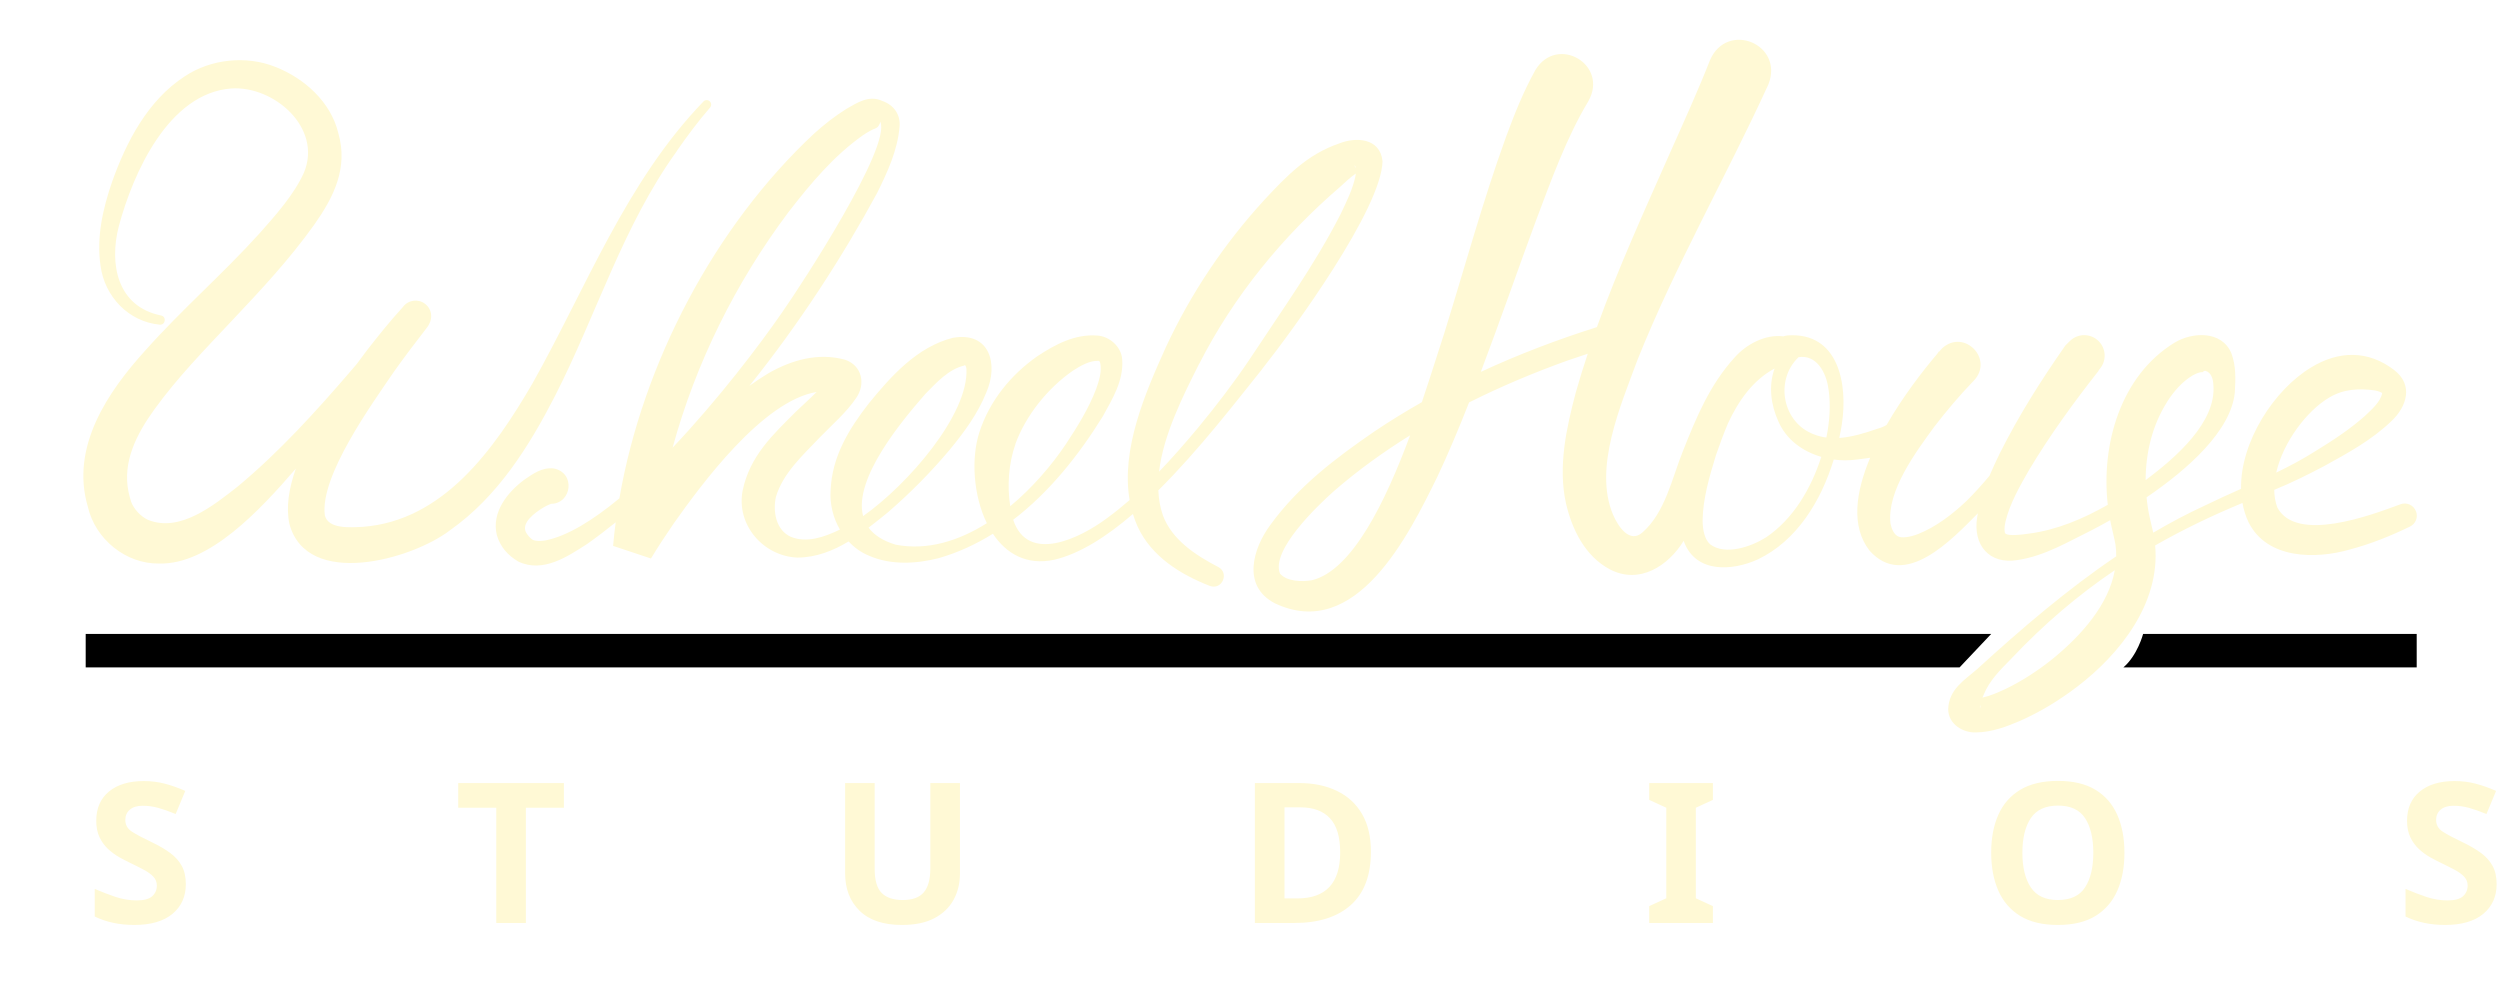
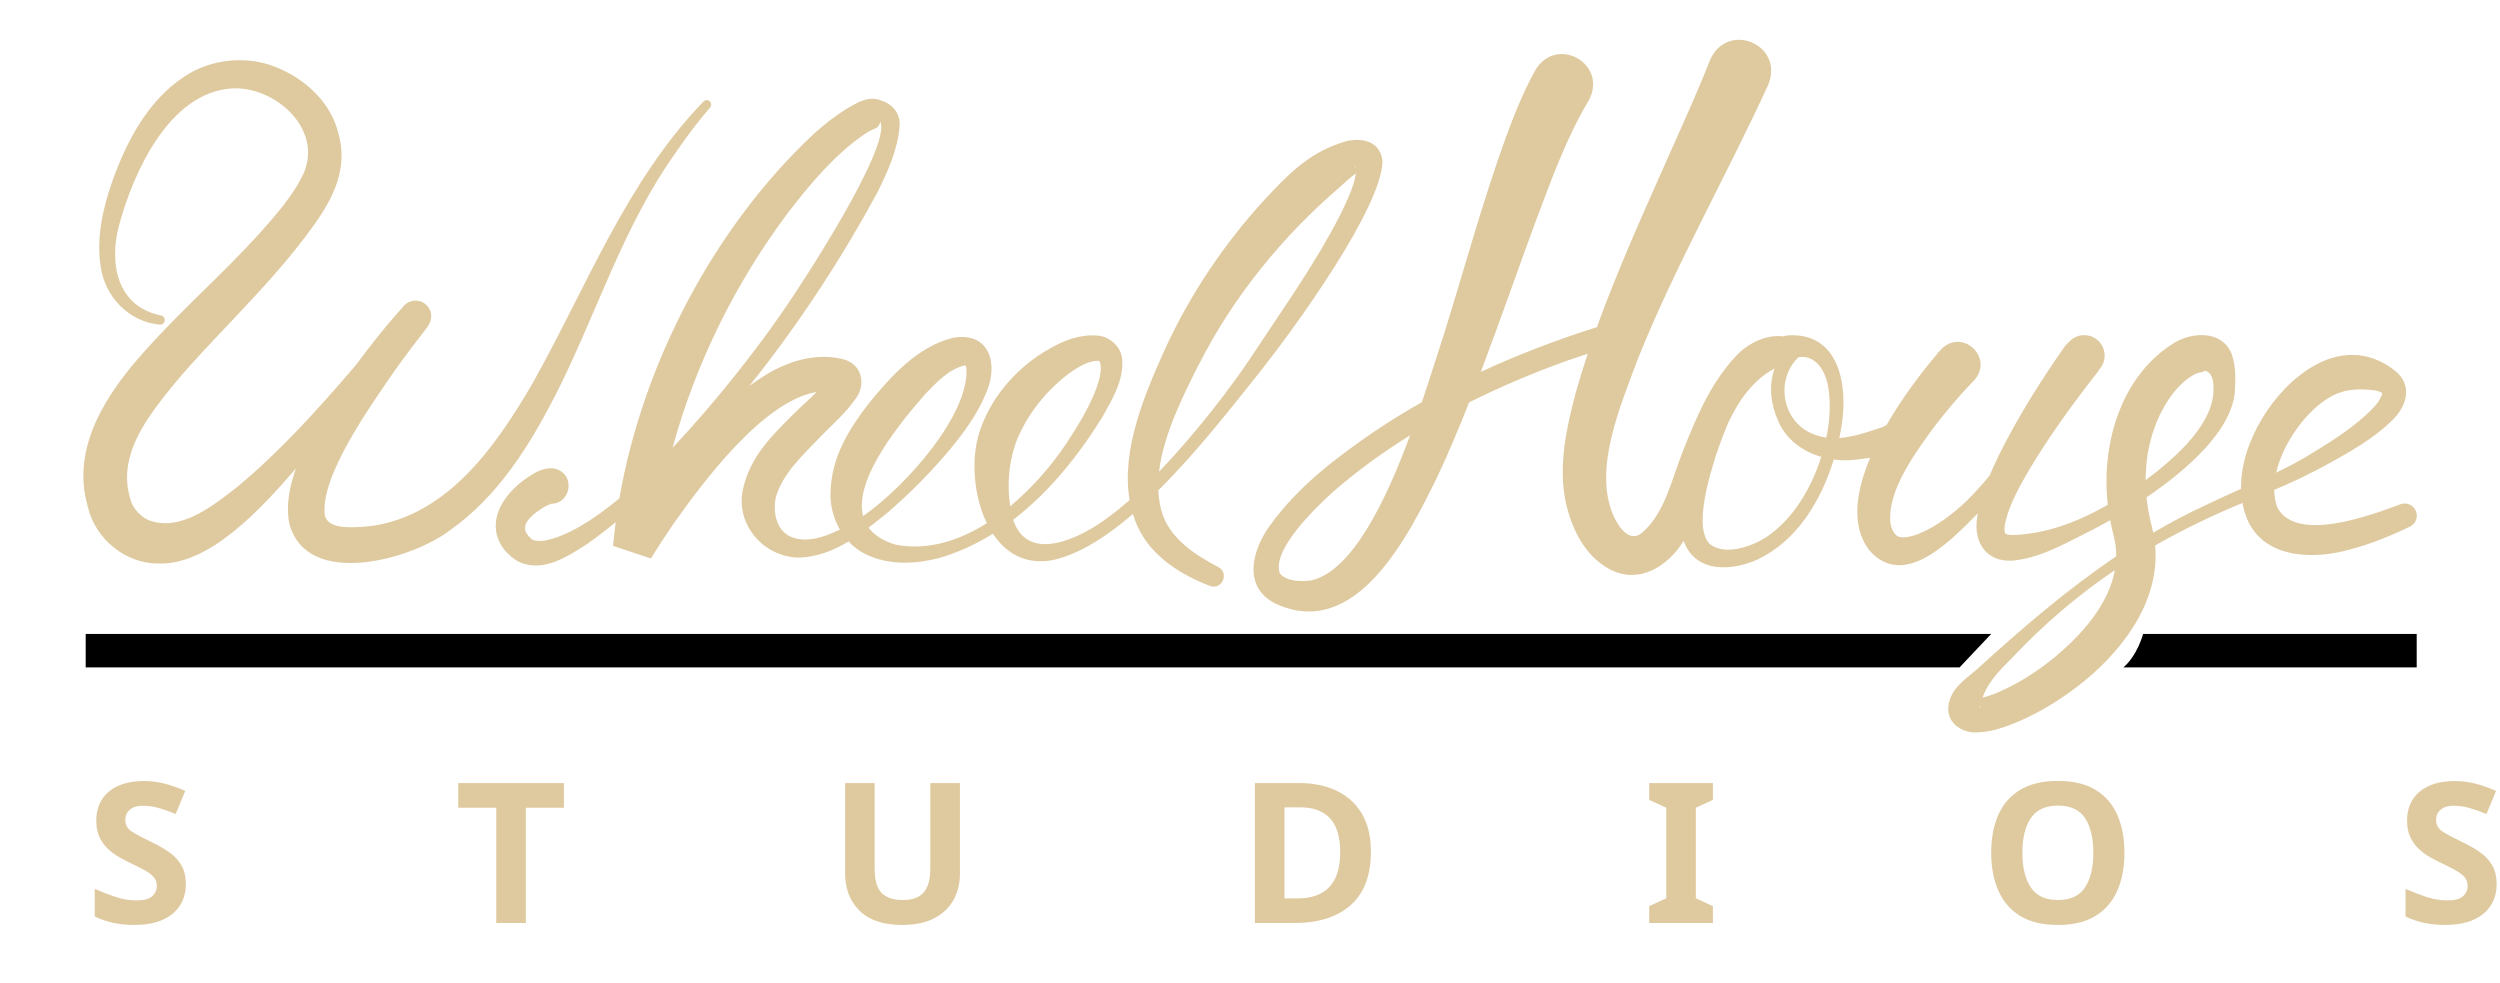
<svg xmlns="http://www.w3.org/2000/svg" id="Layer_1" data-name="Layer 1" width="201" height="79" viewBox="0 0 459.11 193.33">
  <defs>
    <style>
      .cls-1 {
        stroke-width: 0px;
      }

      .cls-2 {
        font-family: CenturyGothic-Bold, 'Century Gothic';
        font-size: 38.56px;
        font-weight: 700;
        letter-spacing: 1.33em;
      }
    </style>
  </defs>
  <text class="cls-2" transform="translate(.47 181.6)">
-     <tspan x="0" y="0" fill="#fff9d5">STUDIOS</tspan>
+     <tspan x="0" y="0" fill="#DFCAA0">STUDIOS</tspan>
  </text>
  <g>
    <polygon class="cls-1" points=".47 124.73 .47 131.31 369.17 131.31 375.39 124.73 .47 124.73" />
    <path class="cls-1" d="m405.28,124.73s-1.11,4.24-3.89,6.59h57.72v-6.59h-53.83Z" />
  </g>
  <g>
    <g>
-       <path class="cls-1" d="m116.8,29.67c2.04-2.94,4.2-5.84,6.52-8.51.31-.36.28-.9-.06-1.22-.36-.34-.92-.32-1.25.04-15.24,15.8-23.08,36.72-33.65,55.49-7.46,12.83-17.47,27-33.39,28.19-2.42.11-6.8.49-7.45-2.28-1-7.69,9.24-21.85,13.68-28.36,2.05-2.87,4.21-5.73,6.35-8.48,1.22-1.47,1.27-3.54-.32-4.77-1.36-1.03-3.3-.76-4.33.61-.03.04-.06.07-.09.11h0c-2.51,2.76-4.78,5.58-7.04,8.49-.6.8-1.25,1.67-1.93,2.59-.38.45-.76.89-1.14,1.34-6.91,8.04-14.15,16.02-22.25,22.76-4.84,3.81-11.47,9.15-17.71,6.62-1.45-.66-2.81-2.14-3.34-3.59-.19-.58-.38-1.36-.51-1.95-1.21-5.94,1.64-11.41,5.09-16.19,4.54-6.3,10.01-11.88,15.42-17.63,5.6-5.93,11.24-11.99,16.03-18.71,3.82-5.4,6.73-11.16,4.74-18.05-1.48-6.12-6.68-10.77-12.36-13-5.74-2.31-12.72-1.56-17.84,1.84-7.32,4.75-11.52,12.95-14.3,20.75-1.82,5.29-3.12,10.92-2.27,16.59.81,5.98,5.49,10.95,11.63,11.53,1.14.1,1.41-1.58.26-1.81-8.57-1.73-10.25-10.05-8.3-17.57,2.83-10.56,9.83-26.15,22.1-27.09,8.45-.58,17.98,7.77,14.33,16.54-1.91,4.28-5.52,8.33-8.74,11.96-7.17,7.94-15.25,14.93-22.45,23.01-7.32,8.07-14.82,18.95-11.34,30.77,1.45,6.4,7.5,11.29,14.02,11.19,9.85.26,19.8-10.45,26.91-18.68-1.36,3.85-1.97,7.59-1.27,10.87,3.44,12.85,24.12,7.02,31.63,1.24,9.36-6.6,15.52-16.46,20.64-26.42,8.2-16.08,13.36-33.48,23.99-48.2Z" fill="#fff9d5" />
+       <path class="cls-1" d="m116.8,29.67c2.04-2.94,4.2-5.84,6.52-8.51.31-.36.28-.9-.06-1.22-.36-.34-.92-.32-1.25.04-15.24,15.8-23.08,36.72-33.65,55.49-7.46,12.83-17.47,27-33.39,28.19-2.42.11-6.8.49-7.45-2.28-1-7.69,9.24-21.85,13.68-28.36,2.05-2.87,4.21-5.73,6.35-8.48,1.22-1.47,1.27-3.54-.32-4.77-1.36-1.03-3.3-.76-4.33.61-.03.04-.06.07-.09.11h0c-2.51,2.76-4.78,5.58-7.04,8.49-.6.8-1.25,1.67-1.93,2.59-.38.45-.76.89-1.14,1.34-6.91,8.04-14.15,16.02-22.25,22.76-4.84,3.81-11.47,9.15-17.71,6.62-1.45-.66-2.81-2.14-3.34-3.59-.19-.58-.38-1.36-.51-1.95-1.21-5.94,1.64-11.41,5.09-16.19,4.54-6.3,10.01-11.88,15.42-17.63,5.6-5.93,11.24-11.99,16.03-18.71,3.82-5.4,6.73-11.16,4.74-18.05-1.48-6.12-6.68-10.77-12.36-13-5.74-2.31-12.72-1.56-17.84,1.84-7.32,4.75-11.52,12.95-14.3,20.75-1.82,5.29-3.12,10.92-2.27,16.59.81,5.98,5.49,10.95,11.63,11.53,1.14.1,1.41-1.58.26-1.81-8.57-1.73-10.25-10.05-8.3-17.57,2.83-10.56,9.83-26.15,22.1-27.09,8.45-.58,17.98,7.77,14.33,16.54-1.91,4.28-5.52,8.33-8.74,11.96-7.17,7.94-15.25,14.93-22.45,23.01-7.32,8.07-14.82,18.95-11.34,30.77,1.45,6.4,7.5,11.29,14.02,11.19,9.85.26,19.8-10.45,26.91-18.68-1.36,3.85-1.97,7.59-1.27,10.87,3.44,12.85,24.12,7.02,31.63,1.24,9.36-6.6,15.52-16.46,20.64-26.42,8.2-16.08,13.36-33.48,23.99-48.2Z" fill="#DFCAA0" />
      <path class="cls-1" d="m92.05,99.1s.01,0,.02,0c0,0,0,0,0,0,0,0,0,0-.01,0Z" />
-       <path class="cls-1" d="m231.98,72.56c6.26-7.9,23.47-31.56,23.65-40.85-.47-4.59-5.26-4.79-8.51-3.49-6.32,2.15-10.38,6.45-14.65,11.01-7.96,8.67-14.55,18.48-19.5,29.15-3.98,8.82-8.83,19.97-7.1,30.01-1.44,1.25-2.92,2.45-4.47,3.58-5.23,3.9-15.55,9.03-18.44.3,7.14-5.45,12.95-12.78,17.64-20.36,1.88-3.44,4.11-6.99,3.81-11.18-.17-2.57-2.56-4.58-4.91-4.71-4.4-.33-8.3,1.77-11.77,4.06-5.23,3.66-9.42,8.78-11.42,14.97-1.66,5.12-1.2,12.43,1.47,17.89-5.52,3.48-11.69,5.43-17.94,4.23-2.57-.77-4.28-1.93-5.33-3.35,1.32-1,2.6-2.04,3.83-3.04,4.38-3.79,8.41-7.86,12.14-12.3,2.81-3.41,5.52-7.07,7.2-11.28,2.42-5.54.68-12.03-6.6-10.73-7.04,1.79-12.17,7.56-16.54,12.92-3.89,5-7.24,10.44-7.5,17.08-.19,2.63.47,5.39,1.83,7.73-3.1,1.48-6.52,2.7-9.66,1.42-2.99-1.35-3.54-5.05-2.94-7.84,1.41-4.74,5.35-8.25,8.79-11.87,2.29-2.36,5.1-4.77,7.01-7.61,1.89-2.69,1.18-6.39-2.19-7.52-5.32-1.46-10.54.07-15.06,2.65-1.3.78-2.55,1.61-3.76,2.49,9.81-12.21,18.38-25.49,25.14-37.97,2.02-4.09,4.03-8.41,4.41-13.08.19-2.27-1.1-4.22-3.41-5.01-2.64-1.24-5.05.43-7.05,1.56-2.37,1.47-4.41,3.12-6.36,4.86-19.5,18.2-33.69,45.05-38.31,71.77-5.2,4.31-10.26,7.45-14.59,8.29-.99.16-1.93.13-2.41-.11-.53-.26-1.06-.97-1.35-1.43-1.04-1.93,1.72-3.92,3.37-4.93.42-.25.86-.47,1.26-.63.11-.04.21-.08.3-.11-.13.02-.27.01-.6-.02.21.03.41.02.61.02.07-.02.14-.04.19-.05.06-.01.1-.02.06,0-.1.02-.17.04-.25.05,4.04-.06,4.85-6.12.48-6.96-2.29-.25-4.04,1.03-5.77,2.21-3.26,2.42-6.53,6.39-5.41,10.91.68,2.34,2.2,4.02,4.23,5.2,4.86,2.33,9.78-1.06,13.52-3.45,1.9-1.34,3.77-2.77,5.63-4.27-.2,1.55-.38,3.1-.51,4.64,0,0,7.45,2.48,7.45,2.48,1.38-2.28,2.93-4.65,4.49-6.91,5.47-7.73,17.51-24.11,28.11-25.86-1.35,1.36-2.91,2.75-4.05,3.85-4.47,4.47-9.11,8.72-10.52,15.59-1.27,6.74,4.09,12.88,10.79,13.15,3.68-.02,7.01-1.34,10.07-3.18,1.11,1.2,2.45,2.17,3.99,2.8,4.36,1.92,9.36,1.6,13.74.49,3.82-1.1,7.36-2.75,10.66-4.8,2.6,3.9,6.61,6.29,12.09,5.11,5.05-1.19,10.32-4.58,15.46-9,.25.83.55,1.64.91,2.45,2.72,5.93,8.49,9.47,14.19,11.69,2.46.93,3.93-2.56,1.67-3.72-4.49-2.32-9.1-5.38-10.87-10.14-.55-1.58-.83-3.23-.9-4.93,8.01-7.95,15.34-17.53,20.46-23.9Zm-78.54-45.98c.89-.6,1.84-1.12,2.57-1.39.35-.15.55-.55.69-.86.16-.3.06-.44.12-.38,2.16,5-15.47,32.02-19.31,37.49-4.43,6.44-12.63,17.22-21.56,26.64,4.55-16.66,12.39-32.46,22.75-46.28,4.31-5.59,9-11.19,14.73-15.21Zm12.09,51.08c2.39-2.44,4.71-5.01,7.82-5.74.12,0,0-.12.09-.12.07.03.25.28.32.72.51,8.96-11.5,22.81-20.33,29.03-1.93-7.35,7.64-18.76,12.11-23.88Zm17.85,9.73c2.01-5.54,6.29-10.97,11.35-14.47,1.56-1,3.3-2,5.04-1.92.06-.02.22.06.32.44.34,1.61-.21,3.42-.81,5.1-1.46,3.84-3.68,7.4-5.95,10.84-2.8,4.17-6.57,8.59-10.95,12.22-.63-4-.32-8.41,1.02-12.21Zm66.82-54.83c.07.15.12.31.15.49-.03-.04-.07-.08-.09-.13-.16-.3-.1-.41-.06-.36Zm-30.66,39.08c6.78-13.36,16.44-25.17,27.76-34.89,1.02-.95,2.02-1.88,3.07-2.6-.02.17-.04.34-.07.51-.52,2.55-1.78,5.08-2.92,7.47-5.08,9.97-11.75,19.21-17.91,28.58-3.15,4.69-6.6,9.17-10.19,13.52-2.45,2.93-4.97,5.82-7.62,8.58.86-7.37,4.84-15.16,7.87-21.19Z" fill="#fff9d5" />
+       <path class="cls-1" d="m231.98,72.56c6.26-7.9,23.47-31.56,23.65-40.85-.47-4.59-5.26-4.79-8.51-3.49-6.32,2.15-10.38,6.45-14.65,11.01-7.96,8.67-14.55,18.48-19.5,29.15-3.98,8.82-8.83,19.97-7.1,30.01-1.44,1.25-2.92,2.45-4.47,3.58-5.23,3.9-15.55,9.03-18.44.3,7.14-5.45,12.95-12.78,17.64-20.36,1.88-3.44,4.11-6.99,3.81-11.18-.17-2.57-2.56-4.58-4.91-4.71-4.4-.33-8.3,1.77-11.77,4.06-5.23,3.66-9.42,8.78-11.42,14.97-1.66,5.12-1.2,12.43,1.47,17.89-5.52,3.48-11.69,5.43-17.94,4.23-2.57-.77-4.28-1.93-5.33-3.35,1.32-1,2.6-2.04,3.83-3.04,4.38-3.79,8.41-7.86,12.14-12.3,2.81-3.41,5.52-7.07,7.2-11.28,2.42-5.54.68-12.03-6.6-10.73-7.04,1.79-12.17,7.56-16.54,12.92-3.89,5-7.24,10.44-7.5,17.08-.19,2.63.47,5.39,1.83,7.73-3.1,1.48-6.52,2.7-9.66,1.42-2.99-1.35-3.54-5.05-2.94-7.84,1.41-4.74,5.35-8.25,8.79-11.87,2.29-2.36,5.1-4.77,7.01-7.61,1.89-2.69,1.18-6.39-2.19-7.52-5.32-1.46-10.54.07-15.06,2.65-1.3.78-2.55,1.61-3.76,2.49,9.81-12.21,18.38-25.49,25.14-37.97,2.02-4.09,4.03-8.41,4.41-13.08.19-2.27-1.1-4.22-3.41-5.01-2.64-1.24-5.05.43-7.05,1.56-2.37,1.47-4.41,3.12-6.36,4.86-19.5,18.2-33.69,45.05-38.31,71.77-5.2,4.31-10.26,7.45-14.59,8.29-.99.16-1.93.13-2.41-.11-.53-.26-1.06-.97-1.35-1.43-1.04-1.93,1.72-3.92,3.37-4.93.42-.25.86-.47,1.26-.63.11-.04.21-.08.3-.11-.13.02-.27.01-.6-.02.21.03.41.02.61.02.07-.02.14-.04.19-.05.06-.01.1-.02.06,0-.1.02-.17.04-.25.05,4.04-.06,4.85-6.12.48-6.96-2.29-.25-4.04,1.03-5.77,2.21-3.26,2.42-6.53,6.39-5.41,10.91.68,2.34,2.2,4.02,4.23,5.2,4.86,2.33,9.78-1.06,13.52-3.45,1.9-1.34,3.77-2.77,5.63-4.27-.2,1.55-.38,3.1-.51,4.64,0,0,7.45,2.48,7.45,2.48,1.38-2.28,2.93-4.65,4.49-6.91,5.47-7.73,17.51-24.11,28.11-25.86-1.35,1.36-2.91,2.75-4.05,3.85-4.47,4.47-9.11,8.72-10.52,15.59-1.27,6.74,4.09,12.88,10.79,13.15,3.68-.02,7.01-1.34,10.07-3.18,1.11,1.2,2.45,2.17,3.99,2.8,4.36,1.92,9.36,1.6,13.74.49,3.82-1.1,7.36-2.75,10.66-4.8,2.6,3.9,6.61,6.29,12.09,5.11,5.05-1.19,10.32-4.58,15.46-9,.25.83.55,1.64.91,2.45,2.72,5.93,8.49,9.47,14.19,11.69,2.46.93,3.93-2.56,1.67-3.72-4.49-2.32-9.1-5.38-10.87-10.14-.55-1.58-.83-3.23-.9-4.93,8.01-7.95,15.34-17.53,20.46-23.9Zm-78.54-45.98c.89-.6,1.84-1.12,2.57-1.39.35-.15.55-.55.69-.86.16-.3.06-.44.12-.38,2.16,5-15.47,32.02-19.31,37.49-4.43,6.44-12.63,17.22-21.56,26.64,4.55-16.66,12.39-32.46,22.75-46.28,4.31-5.59,9-11.19,14.73-15.21Zm12.09,51.08c2.39-2.44,4.71-5.01,7.82-5.74.12,0,0-.12.09-.12.07.03.25.28.32.72.51,8.96-11.5,22.81-20.33,29.03-1.93-7.35,7.64-18.76,12.11-23.88Zm17.85,9.73c2.01-5.54,6.29-10.97,11.35-14.47,1.56-1,3.3-2,5.04-1.92.06-.02.22.06.32.44.34,1.61-.21,3.42-.81,5.1-1.46,3.84-3.68,7.4-5.95,10.84-2.8,4.17-6.57,8.59-10.95,12.22-.63-4-.32-8.41,1.02-12.21Zm66.82-54.83c.07.15.12.31.15.49-.03-.04-.07-.08-.09-.13-.16-.3-.1-.41-.06-.36Zm-30.66,39.08c6.78-13.36,16.44-25.17,27.76-34.89,1.02-.95,2.02-1.88,3.07-2.6-.02.17-.04.34-.07.51-.52,2.55-1.78,5.08-2.92,7.47-5.08,9.97-11.75,19.21-17.91,28.58-3.15,4.69-6.6,9.17-10.19,13.52-2.45,2.93-4.97,5.82-7.62,8.58.86-7.37,4.84-15.16,7.87-21.19Z" fill="#DFCAA0" />
    </g>
-     <path class="cls-1" d="m458.96,100.59c-.47-1.23-1.85-1.84-3.08-1.36-5.86,2.18-20.43,7.63-24.18.64-.41-1.09-.61-2.27-.62-3.49,3.37-1.37,6.69-3.02,9.87-4.7,4.62-2.54,9.3-5.09,13.16-8.8,3.06-2.85,4.41-7.13.56-10.08-5.18-3.97-10.95-3.77-16.26-.55-7.31,4.35-14.03,14.67-13.86,23.93-2.37,1.06-4.73,2.12-7.06,3.26-3.51,1.62-6.91,3.42-10.22,5.37-.34-1.63-.82-3.28-1.05-4.91-.11-.68-.19-1.36-.26-2.05,8.18-5.55,16.6-13.1,17.36-20.59.14-2.53.29-5.19-.68-7.76-1.89-4.51-7.69-4.19-11.17-2.08-10.63,6.49-14.49,20.07-13.14,31.9-4.85,2.77-10.07,4.97-15.5,5.67-1.79.28-3.96.45-4.56.05-.23-.15-.15-.17-.23-.49-.07-.39-.02-1.14.16-1.92.81-3.44,2.82-7,4.65-10.17,4.03-6.76,8.83-13.35,13.69-19.53l-.04-.03c.12-.15.24-.3.36-.45,1.23-1.57,1.13-3.84-.3-5.3-1.56-1.59-4.11-1.61-5.69-.05,0,0-.88.87-.88.87-4.8,6.86-9.19,13.8-12.97,21.35-.69,1.44-1.36,2.86-1.97,4.3-1.44,1.72-2.94,3.39-4.53,4.96-2.75,2.61-6.01,5.1-9.48,6.48-1.62.65-3.34.86-4.01.46-.83-.43-1.26-1.53-1.46-2.53-.72-6.38,4.93-13.97,8.66-19.08,2.33-3.02,4.94-6.12,7.55-8.82h0c.05-.05.09-.1.14-.14,4.11-4.22-1.81-10.38-6.19-6.42-.19.21-.38.43-.58.66,0,0-.05-.04-.05-.04-.12.17-.24.34-.36.51-2.93,3.44-6.78,8.47-9.94,13.96-.5.3-1.07.54-1.73.72-2.37.81-4.98,1.65-7.57,1.83.19-.9.36-1.79.5-2.68,1.22-7.86-.6-18.23-10.71-17.49-.29.03-.54.09-.77.18-3.59-.45-7.3,1.56-9.57,4.11-4.96,5.43-7.59,11.87-10.21,18.45-2.18,5.42-3.49,12.1-7.98,16.03-2.49,2.21-4.75-1.12-5.77-3.49-3.89-9.2,1.47-21.41,4.83-30.54,7.46-18.61,17.35-35.83,25.74-54.15,3.1-7.89-8.06-12.51-11.47-4.82-2.34,5.96-5.11,12.06-7.83,18.16-5.02,11.35-10.21,22.71-14.45,34.43-7.79,2.47-15.44,5.37-22.84,8.81,3.89-10.29,7.61-21.02,10.86-29.79,2.97-7.89,6.06-16.45,10.3-23.47,4.07-7.22-6.15-13.15-10.42-6.14-2.47,4.46-4.16,8.8-5.77,13.14-4.62,12.75-8.17,25.85-12.17,38.68-1.09,3.27-2.57,8.14-4.4,13.54-3.17,1.8-6.28,3.71-9.32,5.75-7.62,5.24-14.98,10.78-20.52,18.44-3.4,4.61-5.61,11.97.89,15.37,15.98,7.61,26.33-13.33,31.99-24.87,2.08-4.39,4.18-9.39,6.25-14.64,6.28-3.15,12.78-5.88,19.36-8.24,1.32-.46,2.65-.91,3.99-1.34-.84,2.52-1.63,5.05-2.35,7.61-1.84,6.95-3.54,14.59-1.93,21.85,1.19,5.09,3.7,10.33,8.62,12.96,5.84,3.06,11.54-.71,14.54-5.62.03.09.05.17.08.26,2.37,6.16,9.49,5.69,14.51,3.4,7.7-3.68,12.44-11.51,14.93-19.64,1.51.2,3.04.2,4.51,0,.47-.05,1.42-.17,1.89-.24.26-.04.51-.08.77-.12-2.85,6.75-3.82,13.5-.15,18.25,6.92,7.84,16.24-2.18,21.34-7.31-.05.26-.1.51-.14.77-.88,5.44,2.35,9.35,7.95,8.42,5.39-.8,10.04-3.65,14.81-5.99,1.04-.54,2.19-1.16,3.41-1.85.31,1.6.75,3.2,1.04,4.77.11.79.16,1.57.15,2.34-9.72,6.57-18.69,14.28-27.37,22.2-2.47,2.15-5.54,3.93-5.69,7.84,0,3.03,2.97,4.71,5.46,4.61,3.14-.03,6.12-1.18,8.71-2.29,4.03-1.79,7.71-4.05,11.17-6.68,8.46-6.45,16.41-16.47,15.38-27.82,5.41-3.09,11.1-5.84,17.18-8.36.23,1.31.62,2.59,1.2,3.8,3.64,7.31,13.23,7.29,19.92,5.36,4.19-1.11,8.1-2.7,11.85-4.52,1.09-.53,1.62-1.82,1.18-2.97Zm-217.25,13.58c-1.99.34-4.97.23-6.26-1.32-1.8-4.56,7.23-13.21,10.68-16.28,4.67-4.04,9.68-7.66,14.93-10.92-4.8,12.95-11.38,26.61-19.34,28.52Zm101.68-37.56c.44,3.08.22,6.32-.43,9.48-.81-.1-1.6-.3-2.38-.6-6.27-2.28-7.84-10.68-3.1-15.21,3.43-.57,5.47,2.86,5.9,6.33Zm-12.32,29.13c-2.89,1.83-8,3.6-10.96,1.37-1.06-.91-1.5-2.74-1.5-4.74.05-4.2,1.32-8.55,2.57-12.63.02-.06.04-.11.05-.17.71-2.07,1.49-4.18,2.36-6.25,2.06-4.46,4.95-8.57,9.18-10.81-1.23,3.37-.73,7.18.75,10.41,1.54,3.58,4.78,5.91,8.44,6.97-1.97,6.15-5.48,12.22-10.9,15.86Zm78.9-26.64c1.36-2.11,2.99-4.01,5.07-5.24.77-.42,1.35-.65,1.97-.65.06,0,.06-.06.13-.13.07-.07.23-.14.46-.1,1.05.32,1.46,1.55,1.5,2.7.67,7.39-7.43,14.37-13.32,18.79,0-5.41,1.33-10.83,4.2-15.36Zm-36.79,59.85c0-.07.03-.15.04-.22.04.16.05.29.04.37-.05.33-.13.11-.08-.15Zm14.59-9.55c-2.94,2.4-6.18,4.53-9.54,6.15-1.55.72-3.06,1.38-4.56,1.71.08-.2.16-.41.26-.61,1.13-2.78,3.29-4.9,5.39-7.03,6.49-6.88,13.2-12.57,20.39-17.43-1.23,6.84-6.59,12.78-11.94,17.21Zm54.15-51.19c2.81-1.69,5.87-1.82,8.91-1.4.74.11,1.33.41,1.41.47.04.03.06-.03.08.05-.29,1.71-2.07,3.24-3.39,4.5-2.87,2.56-6.24,4.79-9.66,6.88-2.51,1.6-5.13,2.99-7.8,4.28,1.35-5.98,6.03-12.2,10.46-14.79Z" fill="#fff9d5" />
+     <path class="cls-1" d="m458.96,100.59c-.47-1.23-1.85-1.84-3.08-1.36-5.86,2.18-20.43,7.63-24.18.64-.41-1.09-.61-2.27-.62-3.49,3.37-1.37,6.69-3.02,9.87-4.7,4.62-2.54,9.3-5.09,13.16-8.8,3.06-2.85,4.41-7.13.56-10.08-5.18-3.97-10.95-3.77-16.26-.55-7.31,4.35-14.03,14.67-13.86,23.93-2.37,1.06-4.73,2.12-7.06,3.26-3.51,1.62-6.91,3.42-10.22,5.37-.34-1.63-.82-3.28-1.05-4.91-.11-.68-.19-1.36-.26-2.05,8.18-5.55,16.6-13.1,17.36-20.59.14-2.53.29-5.19-.68-7.76-1.89-4.51-7.69-4.19-11.17-2.08-10.63,6.49-14.49,20.07-13.14,31.9-4.85,2.77-10.07,4.97-15.5,5.67-1.79.28-3.96.45-4.56.05-.23-.15-.15-.17-.23-.49-.07-.39-.02-1.14.16-1.92.81-3.44,2.82-7,4.65-10.17,4.03-6.76,8.83-13.35,13.69-19.53l-.04-.03c.12-.15.24-.3.36-.45,1.23-1.57,1.13-3.84-.3-5.3-1.56-1.59-4.11-1.61-5.69-.05,0,0-.88.87-.88.87-4.8,6.86-9.19,13.8-12.97,21.35-.69,1.44-1.36,2.86-1.97,4.3-1.44,1.72-2.94,3.39-4.53,4.96-2.75,2.61-6.01,5.1-9.48,6.48-1.62.65-3.34.86-4.01.46-.83-.43-1.26-1.53-1.46-2.53-.72-6.38,4.93-13.97,8.66-19.08,2.33-3.02,4.94-6.12,7.55-8.82h0c.05-.05.09-.1.14-.14,4.11-4.22-1.81-10.38-6.19-6.42-.19.21-.38.43-.58.66,0,0-.05-.04-.05-.04-.12.17-.24.34-.36.51-2.93,3.44-6.78,8.47-9.94,13.96-.5.3-1.07.54-1.73.72-2.37.81-4.98,1.65-7.57,1.83.19-.9.36-1.79.5-2.68,1.22-7.86-.6-18.23-10.71-17.49-.29.03-.54.09-.77.18-3.59-.45-7.3,1.56-9.57,4.11-4.96,5.43-7.59,11.87-10.21,18.45-2.18,5.42-3.49,12.1-7.98,16.03-2.49,2.21-4.75-1.12-5.77-3.49-3.89-9.2,1.47-21.41,4.83-30.54,7.46-18.61,17.35-35.83,25.74-54.15,3.1-7.89-8.06-12.51-11.47-4.82-2.34,5.96-5.11,12.06-7.83,18.16-5.02,11.35-10.21,22.71-14.45,34.43-7.79,2.47-15.44,5.37-22.84,8.81,3.89-10.29,7.61-21.02,10.86-29.79,2.97-7.89,6.06-16.45,10.3-23.47,4.07-7.22-6.15-13.15-10.42-6.14-2.47,4.46-4.16,8.8-5.77,13.14-4.62,12.75-8.17,25.85-12.17,38.68-1.09,3.27-2.57,8.14-4.4,13.54-3.17,1.8-6.28,3.71-9.32,5.75-7.62,5.24-14.98,10.78-20.52,18.44-3.4,4.61-5.61,11.97.89,15.37,15.98,7.61,26.33-13.33,31.99-24.87,2.08-4.39,4.18-9.39,6.25-14.64,6.28-3.15,12.78-5.88,19.36-8.24,1.32-.46,2.65-.91,3.99-1.34-.84,2.52-1.63,5.05-2.35,7.61-1.84,6.95-3.54,14.59-1.93,21.85,1.19,5.09,3.7,10.33,8.62,12.96,5.84,3.06,11.54-.71,14.54-5.62.03.09.05.17.08.26,2.37,6.16,9.49,5.69,14.51,3.4,7.7-3.68,12.44-11.51,14.93-19.64,1.51.2,3.04.2,4.51,0,.47-.05,1.42-.17,1.89-.24.26-.04.51-.08.77-.12-2.85,6.75-3.82,13.5-.15,18.25,6.92,7.84,16.24-2.18,21.34-7.31-.05.26-.1.51-.14.77-.88,5.44,2.35,9.35,7.95,8.42,5.39-.8,10.04-3.65,14.81-5.99,1.04-.54,2.19-1.16,3.41-1.85.31,1.6.75,3.2,1.04,4.77.11.79.16,1.57.15,2.34-9.72,6.57-18.69,14.28-27.37,22.2-2.47,2.15-5.54,3.93-5.69,7.84,0,3.03,2.97,4.71,5.46,4.61,3.14-.03,6.12-1.18,8.71-2.29,4.03-1.79,7.71-4.05,11.17-6.68,8.46-6.45,16.41-16.47,15.38-27.82,5.41-3.09,11.1-5.84,17.18-8.36.23,1.31.62,2.59,1.2,3.8,3.64,7.31,13.23,7.29,19.92,5.36,4.19-1.11,8.1-2.7,11.85-4.52,1.09-.53,1.62-1.82,1.18-2.97Zm-217.25,13.58c-1.99.34-4.97.23-6.26-1.32-1.8-4.56,7.23-13.21,10.68-16.28,4.67-4.04,9.68-7.66,14.93-10.92-4.8,12.95-11.38,26.61-19.34,28.52Zm101.68-37.56c.44,3.08.22,6.32-.43,9.48-.81-.1-1.6-.3-2.38-.6-6.27-2.28-7.84-10.68-3.1-15.21,3.43-.57,5.47,2.86,5.9,6.33Zm-12.32,29.13c-2.89,1.83-8,3.6-10.96,1.37-1.06-.91-1.5-2.74-1.5-4.74.05-4.2,1.32-8.55,2.57-12.63.02-.06.04-.11.05-.17.71-2.07,1.49-4.18,2.36-6.25,2.06-4.46,4.95-8.57,9.18-10.81-1.23,3.37-.73,7.18.75,10.41,1.54,3.58,4.78,5.91,8.44,6.97-1.97,6.15-5.48,12.22-10.9,15.86Zm78.9-26.64c1.36-2.11,2.99-4.01,5.07-5.24.77-.42,1.35-.65,1.97-.65.06,0,.06-.06.13-.13.07-.07.23-.14.46-.1,1.05.32,1.46,1.55,1.5,2.7.67,7.39-7.43,14.37-13.32,18.79,0-5.41,1.33-10.83,4.2-15.36Zm-36.79,59.85c0-.07.03-.15.04-.22.04.16.05.29.04.37-.05.33-.13.11-.08-.15Zm14.59-9.55c-2.94,2.4-6.18,4.53-9.54,6.15-1.55.72-3.06,1.38-4.56,1.71.08-.2.16-.41.26-.61,1.13-2.78,3.29-4.9,5.39-7.03,6.49-6.88,13.2-12.57,20.39-17.43-1.23,6.84-6.59,12.78-11.94,17.21Zm54.15-51.19c2.81-1.69,5.87-1.82,8.91-1.4.74.11,1.33.41,1.41.47.04.03.06-.03.08.05-.29,1.71-2.07,3.24-3.39,4.5-2.87,2.56-6.24,4.79-9.66,6.88-2.51,1.6-5.13,2.99-7.8,4.28,1.35-5.98,6.03-12.2,10.46-14.79Z" fill="#DFCAA0" />
  </g>
</svg>
